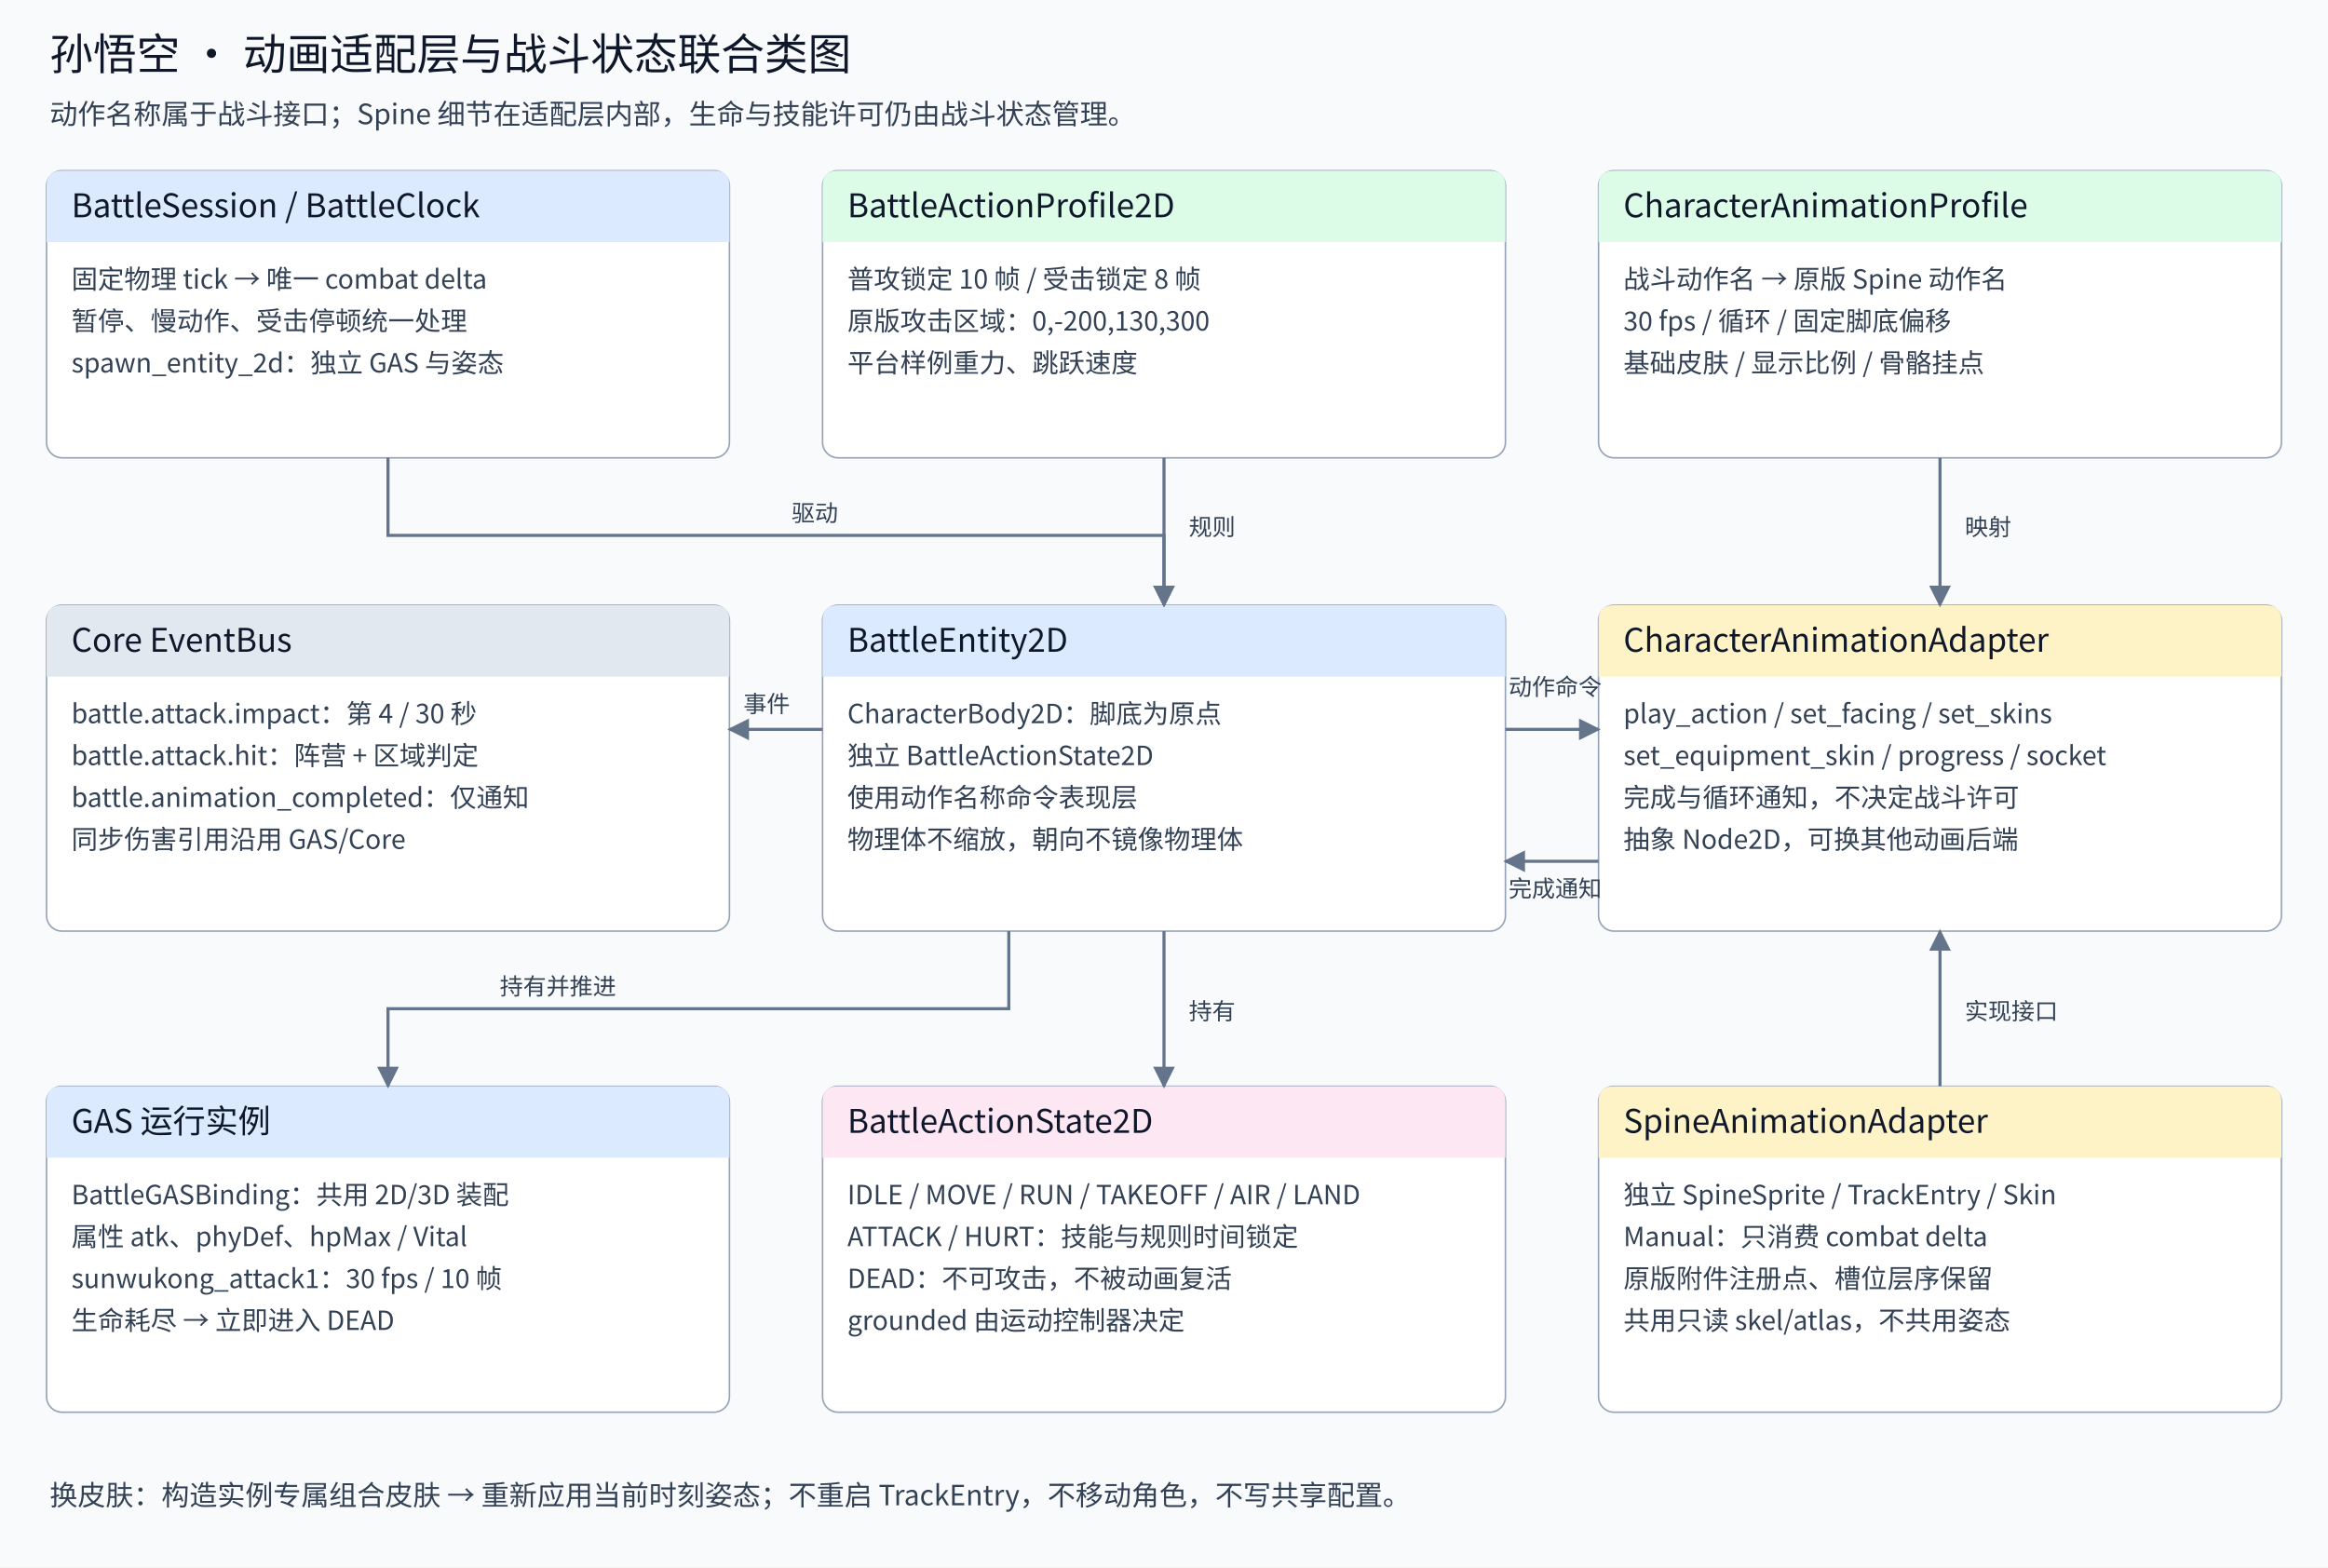
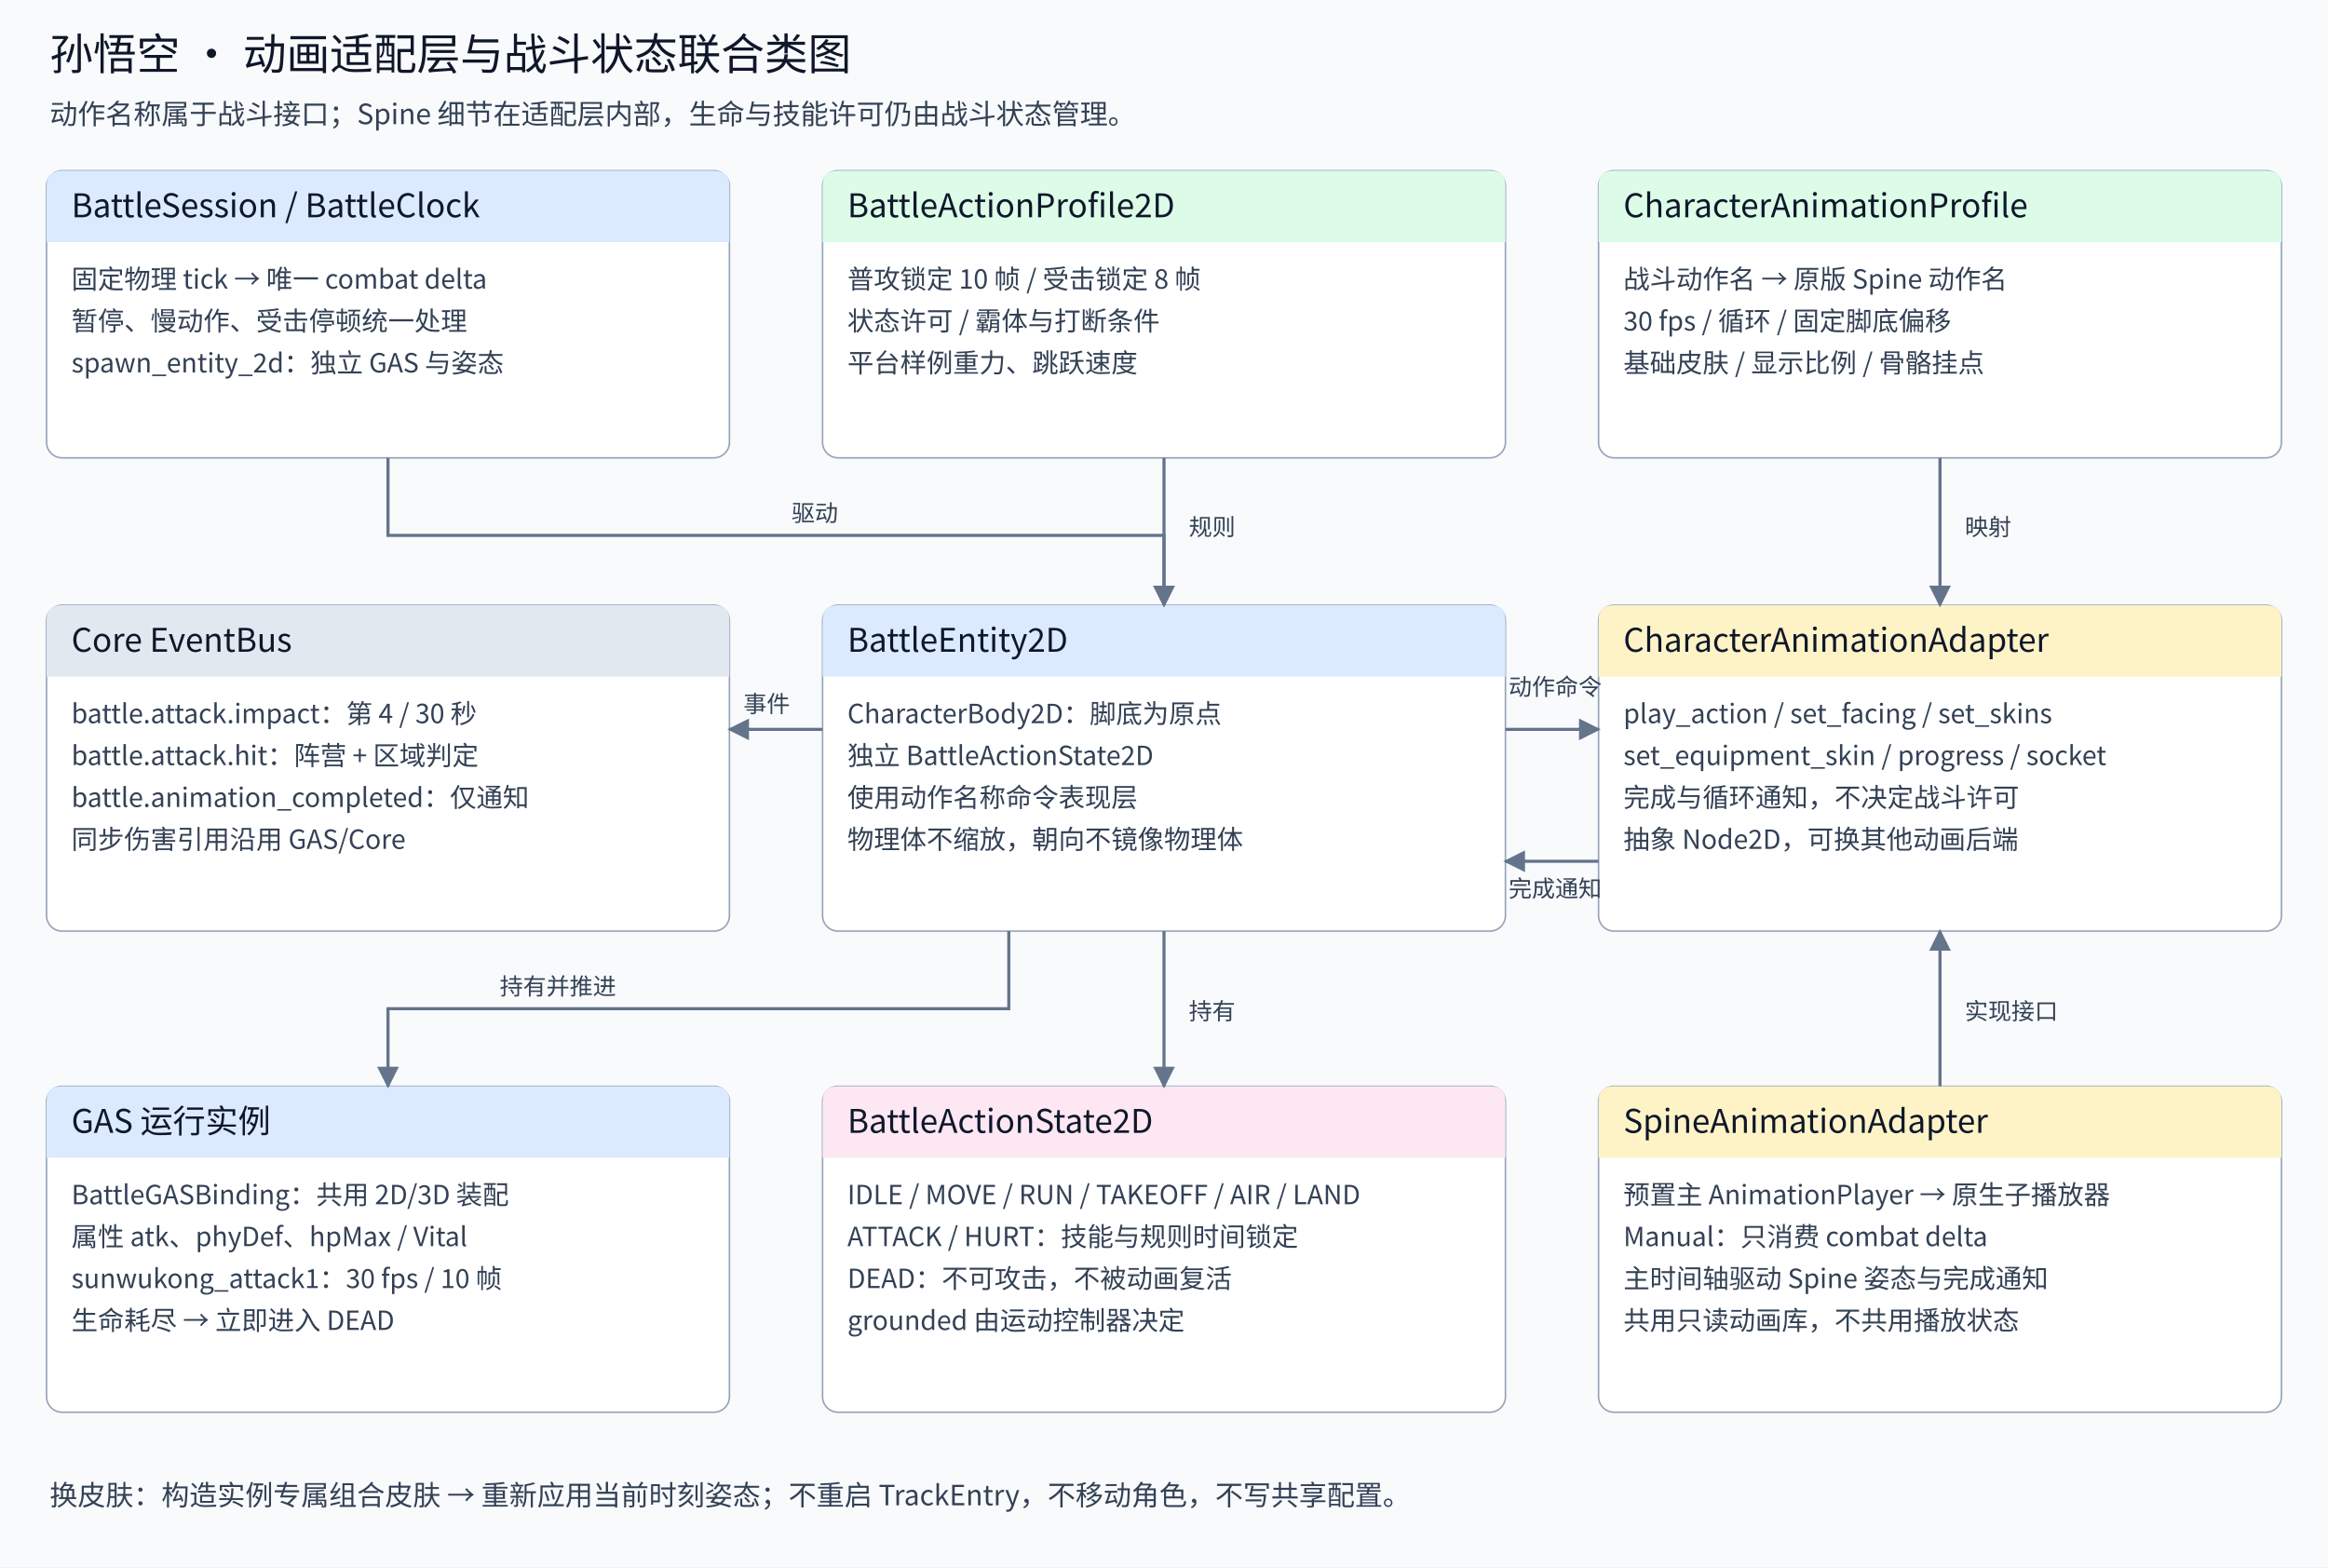
<svg xmlns="http://www.w3.org/2000/svg" width="1500" height="1010" viewBox="0 0 1500 1010" role="img" aria-label="孙悟空 · 动画适配层与战斗状态联合类图">
  <defs>
    <marker id="arrow" viewBox="0 0 10 10" refX="9" refY="5" markerWidth="7" markerHeight="7" orient="auto-start-reverse">
      <path d="M0 0L10 5L0 10Z" fill="#64748b" />
    </marker>
  </defs>
  <style>text{font-family:"Microsoft YaHei","Noto Sans CJK SC",sans-serif}a{text-decoration:none}</style>
  <rect width="100%" height="100%" fill="#f8fafc" />
  <text x="32" y="45" font-size="28" fill="#0f172a">孙悟空 · 动画适配层与战斗状态联合类图</text>
  <text x="32" y="80" font-size="18" fill="#334155">动作名称属于战斗接口；Spine 细节在适配层内部，生命与技能许可仍由战斗状态管理。</text>
  <a href="../runtime/battle_session.gd">
    <rect x="30" y="110" width="440" height="185" rx="10" fill="white" stroke="#94a3b8" />
    <path d="M40 110H460Q470 110 470 120V156H30V120Q30 110 40 110" fill="#dbeafe" />
    <text x="46" y="140" font-size="21" fill="#0f172a">BattleSession / BattleClock</text>
    <text x="46" y="186" font-size="17" fill="#334155">固定物理 tick → 唯一 combat delta</text>
    <text x="46" y="213" font-size="17" fill="#334155">暂停、慢动作、受击停顿统一处理</text>
    <text x="46" y="240" font-size="17" fill="#334155">spawn_entity_2d：独立 GAS 与姿态</text>
  </a>
  <a href="../definitions/battle_action_profile_2d.gd">
    <rect x="530" y="110" width="440" height="185" rx="10" fill="white" stroke="#94a3b8" />
    <path d="M540 110H960Q970 110 970 120V156H530V120Q530 110 540 110" fill="#dcfce7" />
    <text x="546" y="140" font-size="21" fill="#0f172a">BattleActionProfile2D</text>
    <text x="546" y="186" font-size="17" fill="#334155">普攻锁定 10 帧 / 受击锁定 8 帧</text>
-     <text x="546" y="213" font-size="17" fill="#334155">原版攻击区域：0,-200,130,300</text>
+     <text x="546" y="213" font-size="17" fill="#334155">状态许可 / 霸体与打断条件</text>
    <text x="546" y="240" font-size="17" fill="#334155">平台样例重力、跳跃速度</text>
  </a>
  <a href="../animation/character_animation_profile.gd">
    <rect x="1030" y="110" width="440" height="185" rx="10" fill="white" stroke="#94a3b8" />
    <path d="M1040 110H1460Q1470 110 1470 120V156H1030V120Q1030 110 1040 110" fill="#dcfce7" />
    <text x="1046" y="140" font-size="21" fill="#0f172a">CharacterAnimationProfile</text>
    <text x="1046" y="186" font-size="17" fill="#334155">战斗动作名 → 原版 Spine 动作名</text>
    <text x="1046" y="213" font-size="17" fill="#334155">30 fps / 循环 / 固定脚底偏移</text>
    <text x="1046" y="240" font-size="17" fill="#334155">基础皮肤 / 显示比例 / 骨骼挂点</text>
  </a>
  <a href="../../godot_core_system-0.0.4/source/event_system/event_bus.gd">
    <rect x="30" y="390" width="440" height="210" rx="10" fill="white" stroke="#94a3b8" />
    <path d="M40 390H460Q470 390 470 400V436H30V400Q30 390 40 390" fill="#e2e8f0" />
    <text x="46" y="420" font-size="21" fill="#0f172a">Core EventBus</text>
    <text x="46" y="466" font-size="17" fill="#334155">battle.attack.impact：第 4 / 30 秒</text>
    <text x="46" y="493" font-size="17" fill="#334155">battle.attack.hit：阵营 + 区域判定</text>
    <text x="46" y="520" font-size="17" fill="#334155">battle.animation_completed：仅通知</text>
    <text x="46" y="547" font-size="17" fill="#334155">同步伤害引用沿用 GAS/Core</text>
  </a>
  <a href="../runtime/battle_entity_2d.gd">
    <rect x="530" y="390" width="440" height="210" rx="10" fill="white" stroke="#94a3b8" />
    <path d="M540 390H960Q970 390 970 400V436H530V400Q530 390 540 390" fill="#dbeafe" />
    <text x="546" y="420" font-size="21" fill="#0f172a">BattleEntity2D</text>
    <text x="546" y="466" font-size="17" fill="#334155">CharacterBody2D：脚底为原点</text>
    <text x="546" y="493" font-size="17" fill="#334155">独立 BattleActionState2D</text>
    <text x="546" y="520" font-size="17" fill="#334155">使用动作名称命令表现层</text>
    <text x="546" y="547" font-size="17" fill="#334155">物理体不缩放，朝向不镜像物理体</text>
  </a>
  <a href="../animation/character_animation_adapter.gd">
    <rect x="1030" y="390" width="440" height="210" rx="10" fill="white" stroke="#94a3b8" />
    <path d="M1040 390H1460Q1470 390 1470 400V436H1030V400Q1030 390 1040 390" fill="#fef3c7" />
    <text x="1046" y="420" font-size="21" fill="#0f172a">CharacterAnimationAdapter</text>
    <text x="1046" y="466" font-size="17" fill="#334155">play_action / set_facing / set_skins</text>
    <text x="1046" y="493" font-size="17" fill="#334155">set_equipment_skin / progress / socket</text>
    <text x="1046" y="520" font-size="17" fill="#334155">完成与循环通知，不决定战斗许可</text>
    <text x="1046" y="547" font-size="17" fill="#334155">抽象 Node2D，可换其他动画后端</text>
  </a>
  <a href="../runtime/battle_gas_binding.gd">
    <rect x="30" y="700" width="440" height="210" rx="10" fill="white" stroke="#94a3b8" />
    <path d="M40 700H460Q470 700 470 710V746H30V710Q30 700 40 700" fill="#dbeafe" />
    <text x="46" y="730" font-size="21" fill="#0f172a">GAS 运行实例</text>
    <text x="46" y="776" font-size="17" fill="#334155">BattleGASBinding：共用 2D/3D 装配</text>
    <text x="46" y="803" font-size="17" fill="#334155">属性 atk、phyDef、hpMax / Vital</text>
    <text x="46" y="830" font-size="17" fill="#334155">sunwukong_attack1：30 fps / 10 帧</text>
    <text x="46" y="857" font-size="17" fill="#334155">生命耗尽 → 立即进入 DEAD</text>
  </a>
  <a href="../runtime/battle_action_state_2d.gd">
    <rect x="530" y="700" width="440" height="210" rx="10" fill="white" stroke="#94a3b8" />
    <path d="M540 700H960Q970 700 970 710V746H530V710Q530 700 540 700" fill="#fce7f3" />
    <text x="546" y="730" font-size="21" fill="#0f172a">BattleActionState2D</text>
    <text x="546" y="776" font-size="17" fill="#334155">IDLE / MOVE / RUN / TAKEOFF / AIR / LAND</text>
    <text x="546" y="803" font-size="17" fill="#334155">ATTACK / HURT：技能与规则时间锁定</text>
    <text x="546" y="830" font-size="17" fill="#334155">DEAD：不可攻击，不被动画复活</text>
    <text x="546" y="857" font-size="17" fill="#334155">grounded 由运动控制器决定</text>
  </a>
  <a href="../animation/spine_animation_adapter.gd">
    <rect x="1030" y="700" width="440" height="210" rx="10" fill="white" stroke="#94a3b8" />
    <path d="M1040 700H1460Q1470 700 1470 710V746H1030V710Q1030 700 1040 700" fill="#fef3c7" />
    <text x="1046" y="730" font-size="21" fill="#0f172a">SpineAnimationAdapter</text>
-     <text x="1046" y="776" font-size="17" fill="#334155">独立 SpineSprite / TrackEntry / Skin</text>
+     <text x="1046" y="776" font-size="17" fill="#334155">预置主 AnimationPlayer → 原生子播放器</text>
    <text x="1046" y="803" font-size="17" fill="#334155">Manual：只消费 combat delta</text>
-     <text x="1046" y="830" font-size="17" fill="#334155">原版附件注册点、槽位层序保留</text>
-     <text x="1046" y="857" font-size="17" fill="#334155">共用只读 skel/atlas，不共用姿态</text>
+     <text x="1046" y="830" font-size="17" fill="#334155">主时间轴驱动 Spine 姿态与完成通知</text>
+     <text x="1046" y="857" font-size="17" fill="#334155">共用只读动画库，不共用播放状态</text>
  </a>
  <path d="M250 295V345H750V390" fill="none" stroke="#64748b" stroke-width="2" marker-end="url(#arrow)" />
  <text x="510" y="336" font-size="15" fill="#334155">驱动</text>
  <path d="M750 295V390" fill="none" stroke="#64748b" stroke-width="2" marker-end="url(#arrow)" />
  <text x="766" y="345" font-size="15" fill="#334155">规则</text>
  <path d="M1250 295V390" fill="none" stroke="#64748b" stroke-width="2" marker-end="url(#arrow)" />
  <text x="1266" y="345" font-size="15" fill="#334155">映射</text>
  <path d="M530 470H470" fill="none" stroke="#64748b" stroke-width="2" marker-end="url(#arrow)" />
  <text x="479" y="459" font-size="15" fill="#334155">事件</text>
  <path d="M970 470H1030" fill="none" stroke="#64748b" stroke-width="2" marker-end="url(#arrow)" />
  <text x="972" y="448" font-size="15" fill="#334155">动作命令</text>
  <path d="M1030 555H970" fill="none" stroke="#64748b" stroke-width="2" marker-end="url(#arrow)" />
  <text x="972" y="578" font-size="15" fill="#334155">完成通知</text>
  <path d="M650 600V650H250V700" fill="none" stroke="#64748b" stroke-width="2" marker-end="url(#arrow)" />
  <text x="322" y="641" font-size="15" fill="#334155">持有并推进</text>
  <path d="M750 600V700" fill="none" stroke="#64748b" stroke-width="2" marker-end="url(#arrow)" />
  <text x="766" y="657" font-size="15" fill="#334155">持有</text>
  <path d="M1250 700V600" fill="none" stroke="#64748b" stroke-width="2" marker-end="url(#arrow)" />
  <text x="1266" y="657" font-size="15" fill="#334155">实现接口</text>
  <text x="32" y="970" font-size="18" fill="#334155">换皮肤：构造实例专属组合皮肤 → 重新应用当前时刻姿态；不重启 TrackEntry，不移动角色，不写共享配置。</text>
</svg>
